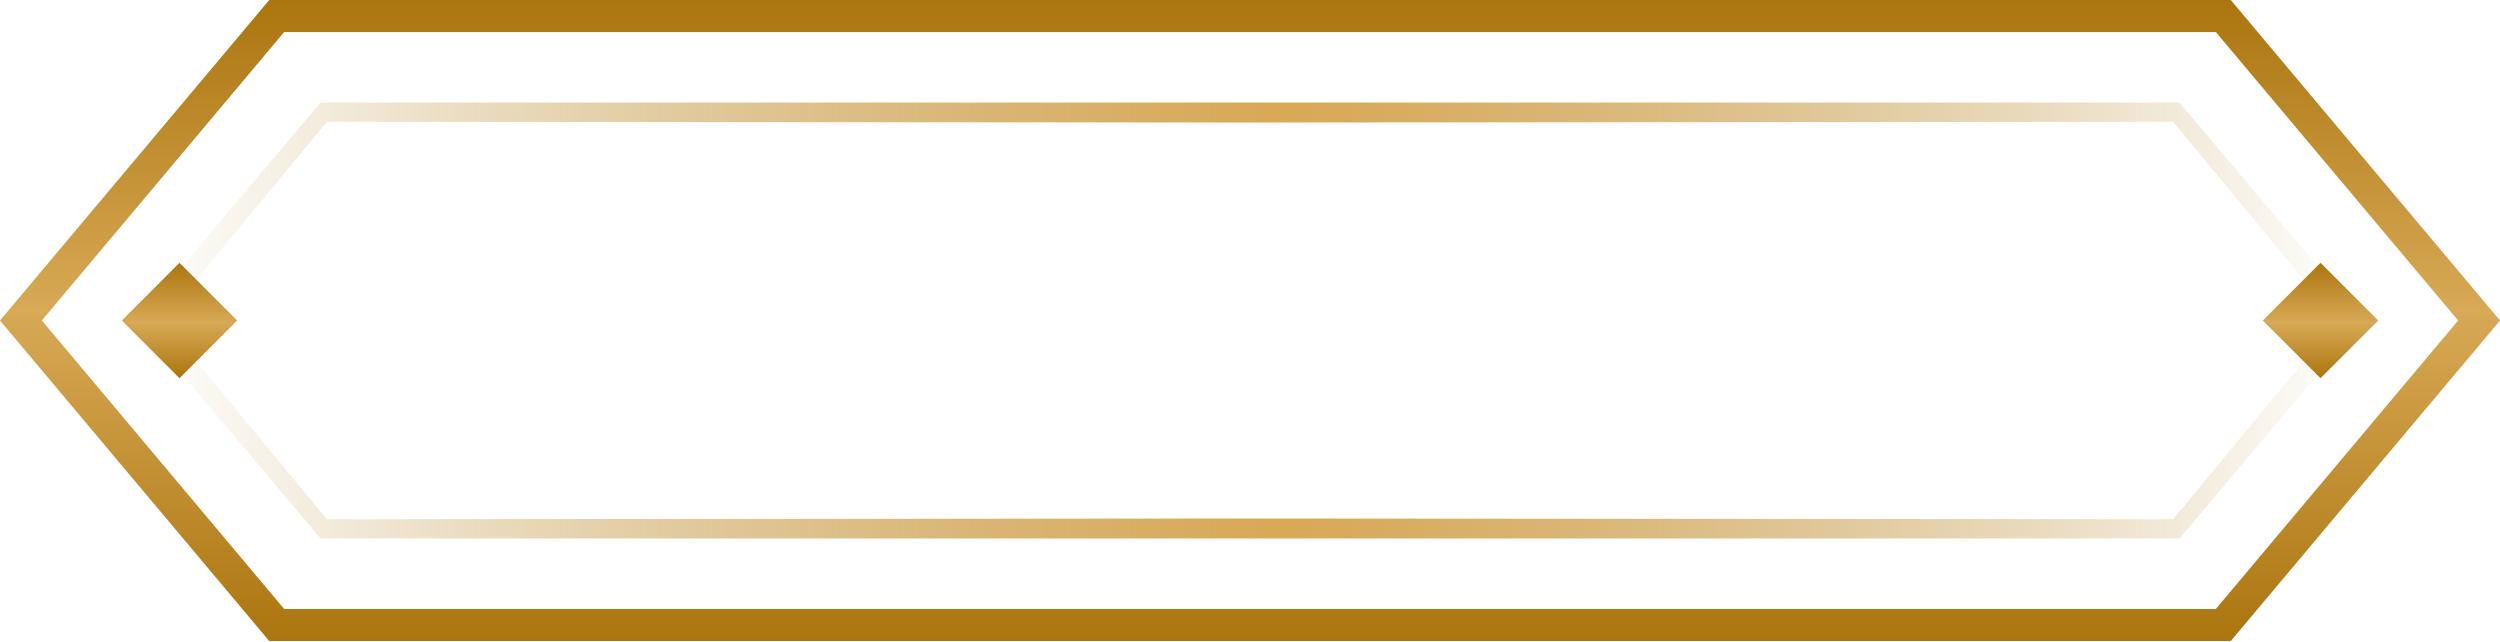
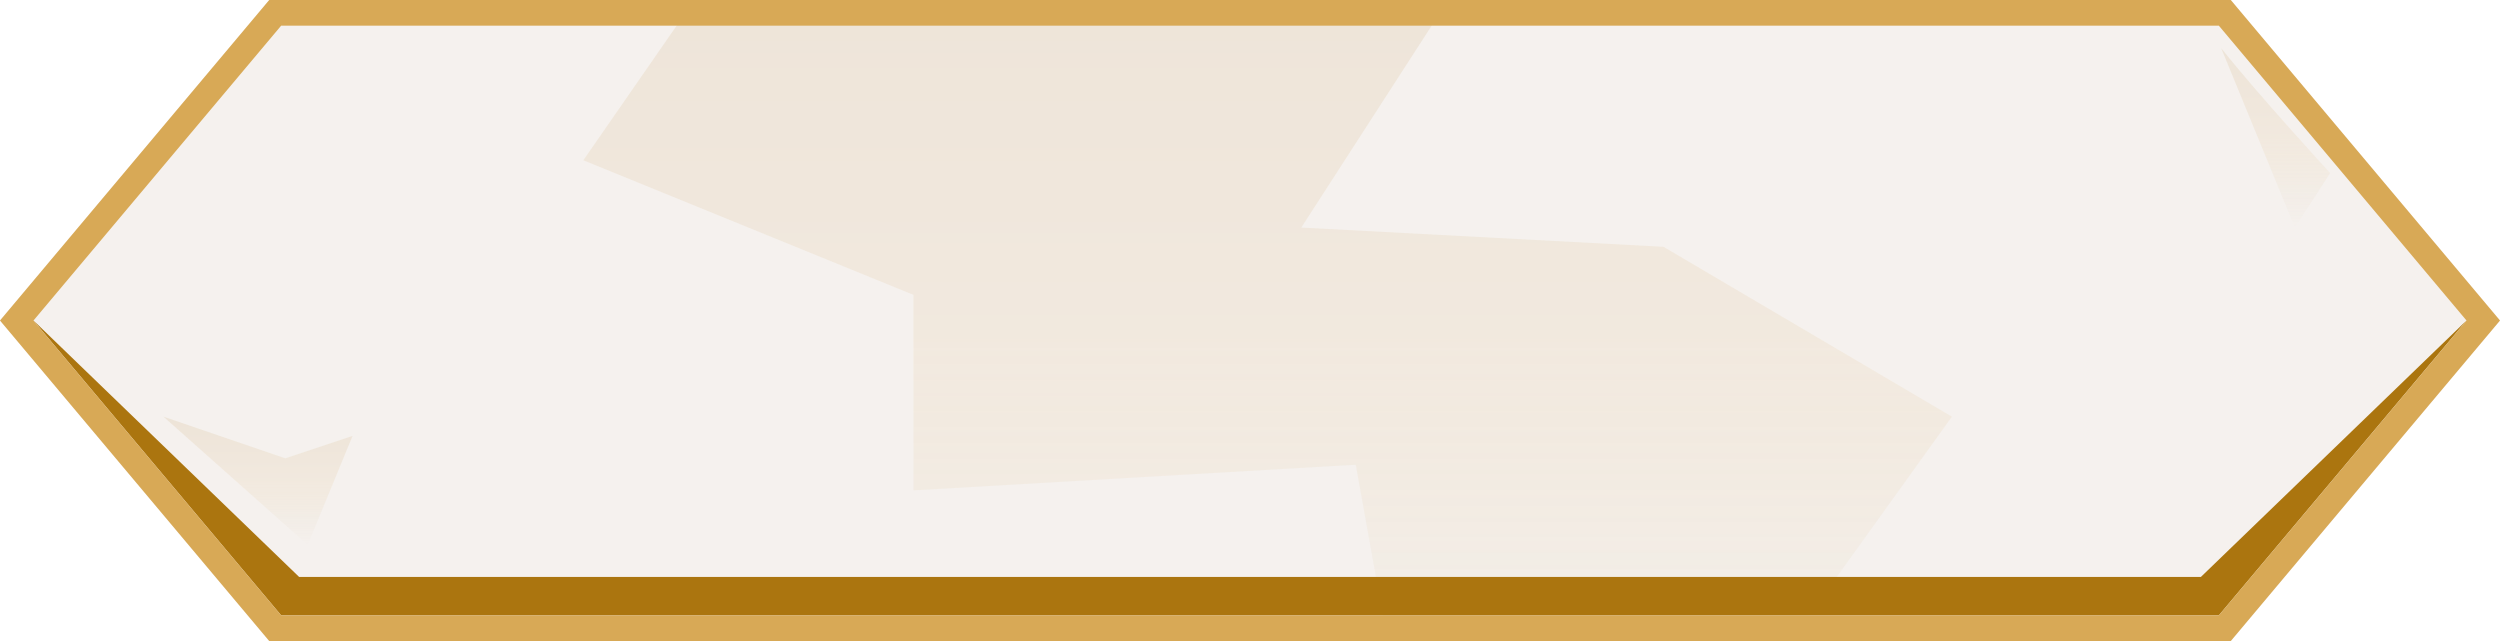
- <svg xmlns="http://www.w3.org/2000/svg" width="390" height="100" fill="none">
-   <g fill-rule="evenodd">
-     <path d="M345.67 95l37.8-45-37.8-45H44.33L6.53 50l37.8 45h301.34zM42 100h306l42-50-42-50H42L0 50l42 50z" fill="url(#A)" />
-     <path d="M23 48l27-32h145 145l27 32h-4l-24-29-144 .114L51 19 27 48h-4z" fill="url(#B)" />
-     <path d="M23 52l27 32h145 145l27-32h-4l-24 29-144-.114L51 81 27 52h-4z" fill="url(#C)" />
+ <svg xmlns="http://www.w3.org/2000/svg" width="390" height="100" viewBox="0 0 390 100" fill="none">
+   <g id="white">
+     <path id="shape" d="M42 -3.68152e-06L348 -3.68152e-06L390 50L348 100L42 100L4.35954e-06 50L42 -3.68152e-06Z" fill="#F5F1EE" />
+     <g id="Group 407">
+       <mask id="mask0_3425_26157" style="mask-type:alpha" maskUnits="userSpaceOnUse" x="0" y="0" width="390" height="100">
+         <path id="shape_2" d="M42 -3.68152e-06L348 -3.68152e-06L390 50L348 100L42 100L4.35954e-06 50L42 -3.68152e-06Z" fill="#CB9A40" />
+       </mask>
+       <g mask="url(#mask0_3425_26157)">
+         <path id="Vector 483" d="M91 25L117 -12.5H234L203 35.5L259.5 38.5L304.5 65L270 113L219.5 117L211.5 72.5L142.5 76.5V46L91 25Z" fill="url(#paint0_linear_3425_26157)" fill-opacity="0.1" />
+         <path id="Vector 486" d="M346.5 7.5C352.166 14.667 363.5 27 363.5 27L358 35.5L346.5 7.5Z" fill="url(#paint1_linear_3425_26157)" fill-opacity="0.1" />
+         <path id="Vector 487" d="M44.5 71.5L25.5 65L48 85L55 68L44.5 71.5Z" fill="url(#paint2_linear_3425_26157)" fill-opacity="0.1" />
+       </g>
+     </g>
+     <path id="shape (Stroke) (Stroke)" fill-rule="evenodd" clip-rule="evenodd" d="M42 -3.68152e-06L5.224 50L43.864 96L346.136 96L384.776 50L348 -3.80117e-06L390 50L348 100L42 100L4.35954e-06 50L42 -3.68152e-06ZM347.999 0L42 -3.68152e-06L5.224 50L46.66 90L343.34 90L384.776 50L347.999 0ZM348 -3.80117e-06L347.999 0L42 -3.68152e-06L4.35954e-06 50L42 100L348 100L390 50L348 -3.80117e-06Z" fill="#AB750F" />
+     <path id="shape (Stroke)" fill-rule="evenodd" clip-rule="evenodd" d="M43.864 4L5.224 50L43.864 96L346.136 96L384.776 50L346.136 4L43.864 4ZM348 -3.68152e-06L42 -3.68152e-06L4.35954e-06 50L42 100L348 100L390 50L348 -3.68152e-06Z" fill="#D8A956" />
  </g>
-   <path d="M28 41l-9 9 9 9 9-9-9-9z" fill="url(#D)" />
-   <path d="M362 41l-9 9 9 9 9-9-9-9z" fill="url(#E)" />
  <defs>
-     <linearGradient id="A" x1="195" y1="100" x2="195" y2="0" href="#F">
-       <stop stop-color="#ab750f" />
-       <stop offset=".516" stop-color="#d8a956" />
-       <stop offset="1" stop-color="#ab750f" />
+     <linearGradient id="paint0_linear_3425_26157" x1="220.901" y1="-12.5" x2="220.901" y2="117" gradientUnits="userSpaceOnUse">
+       <stop stop-color="#AB750F" />
+       <stop offset="0.516" stop-color="#D8A956" />
+       <stop offset="1" stop-color="#AB750F" stop-opacity="0" />
    </linearGradient>
-     <linearGradient id="B" x1="23" y1="32.211" x2="366.889" y2="32.211" href="#F">
-       <stop stop-color="#ab750f" stop-opacity="0" />
-       <stop offset=".516" stop-color="#d8a956" />
-       <stop offset="1" stop-color="#ab750f" stop-opacity="0" />
+     <linearGradient id="paint1_linear_3425_26157" x1="356.843" y1="7.5" x2="356.843" y2="35.5" gradientUnits="userSpaceOnUse">
+       <stop stop-color="#AB750F" />
+       <stop offset="0.516" stop-color="#D8A956" />
+       <stop offset="1" stop-color="#AB750F" stop-opacity="0" />
    </linearGradient>
-     <linearGradient id="C" x1="23" y1="67.789" x2="366.889" y2="67.789" href="#F">
-       <stop stop-color="#ab750f" stop-opacity="0" />
-       <stop offset=".516" stop-color="#d8a956" />
-       <stop offset="1" stop-color="#ab750f" stop-opacity="0" />
+     <linearGradient id="paint2_linear_3425_26157" x1="43.449" y1="65" x2="43.449" y2="85" gradientUnits="userSpaceOnUse">
+       <stop stop-color="#AB750F" />
+       <stop offset="0.516" stop-color="#D8A956" />
+       <stop offset="1" stop-color="#AB750F" stop-opacity="0" />
    </linearGradient>
-     <linearGradient id="D" x1="28" y1="41" x2="28" y2="59" href="#F">
-       <stop stop-color="#ab750f" />
-       <stop offset=".516" stop-color="#d8a956" />
-       <stop offset="1" stop-color="#ab750f" />
-     </linearGradient>
-     <linearGradient id="E" x1="362" y1="41" x2="362" y2="59" href="#F">
-       <stop stop-color="#ab750f" />
-       <stop offset=".516" stop-color="#d8a956" />
-       <stop offset="1" stop-color="#ab750f" />
-     </linearGradient>
-     <linearGradient id="F" gradientUnits="userSpaceOnUse" />
  </defs>
</svg>
